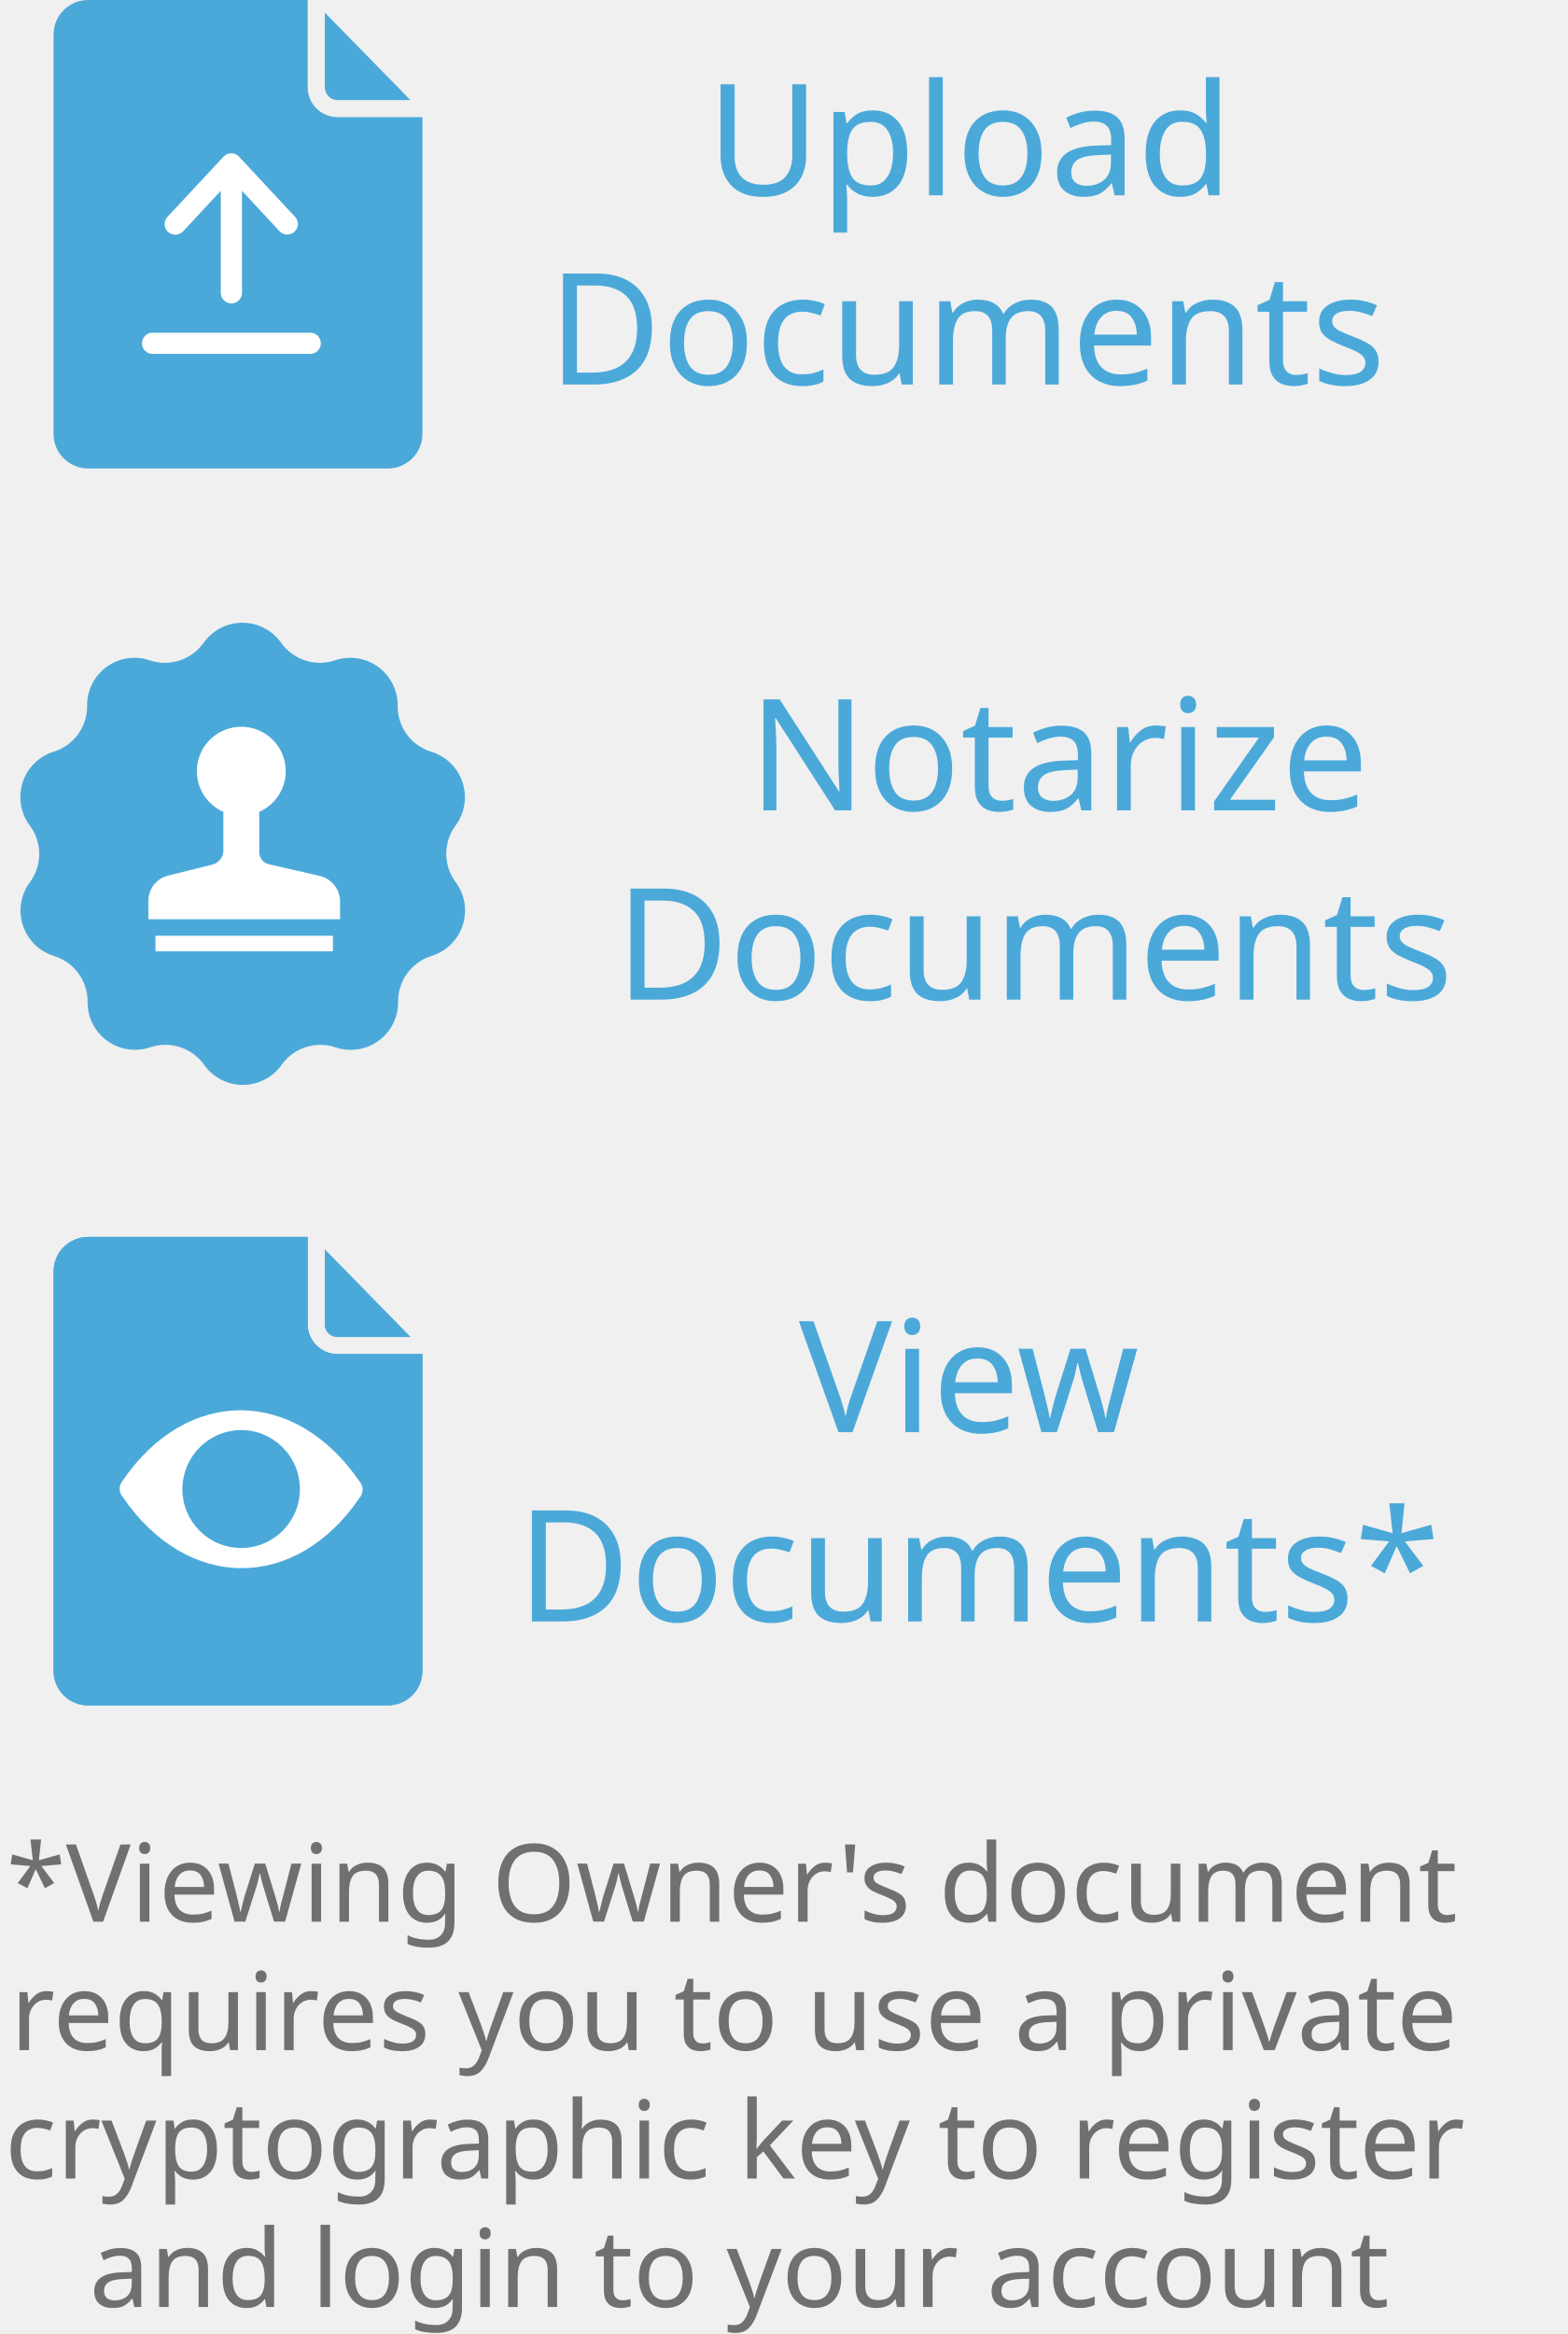
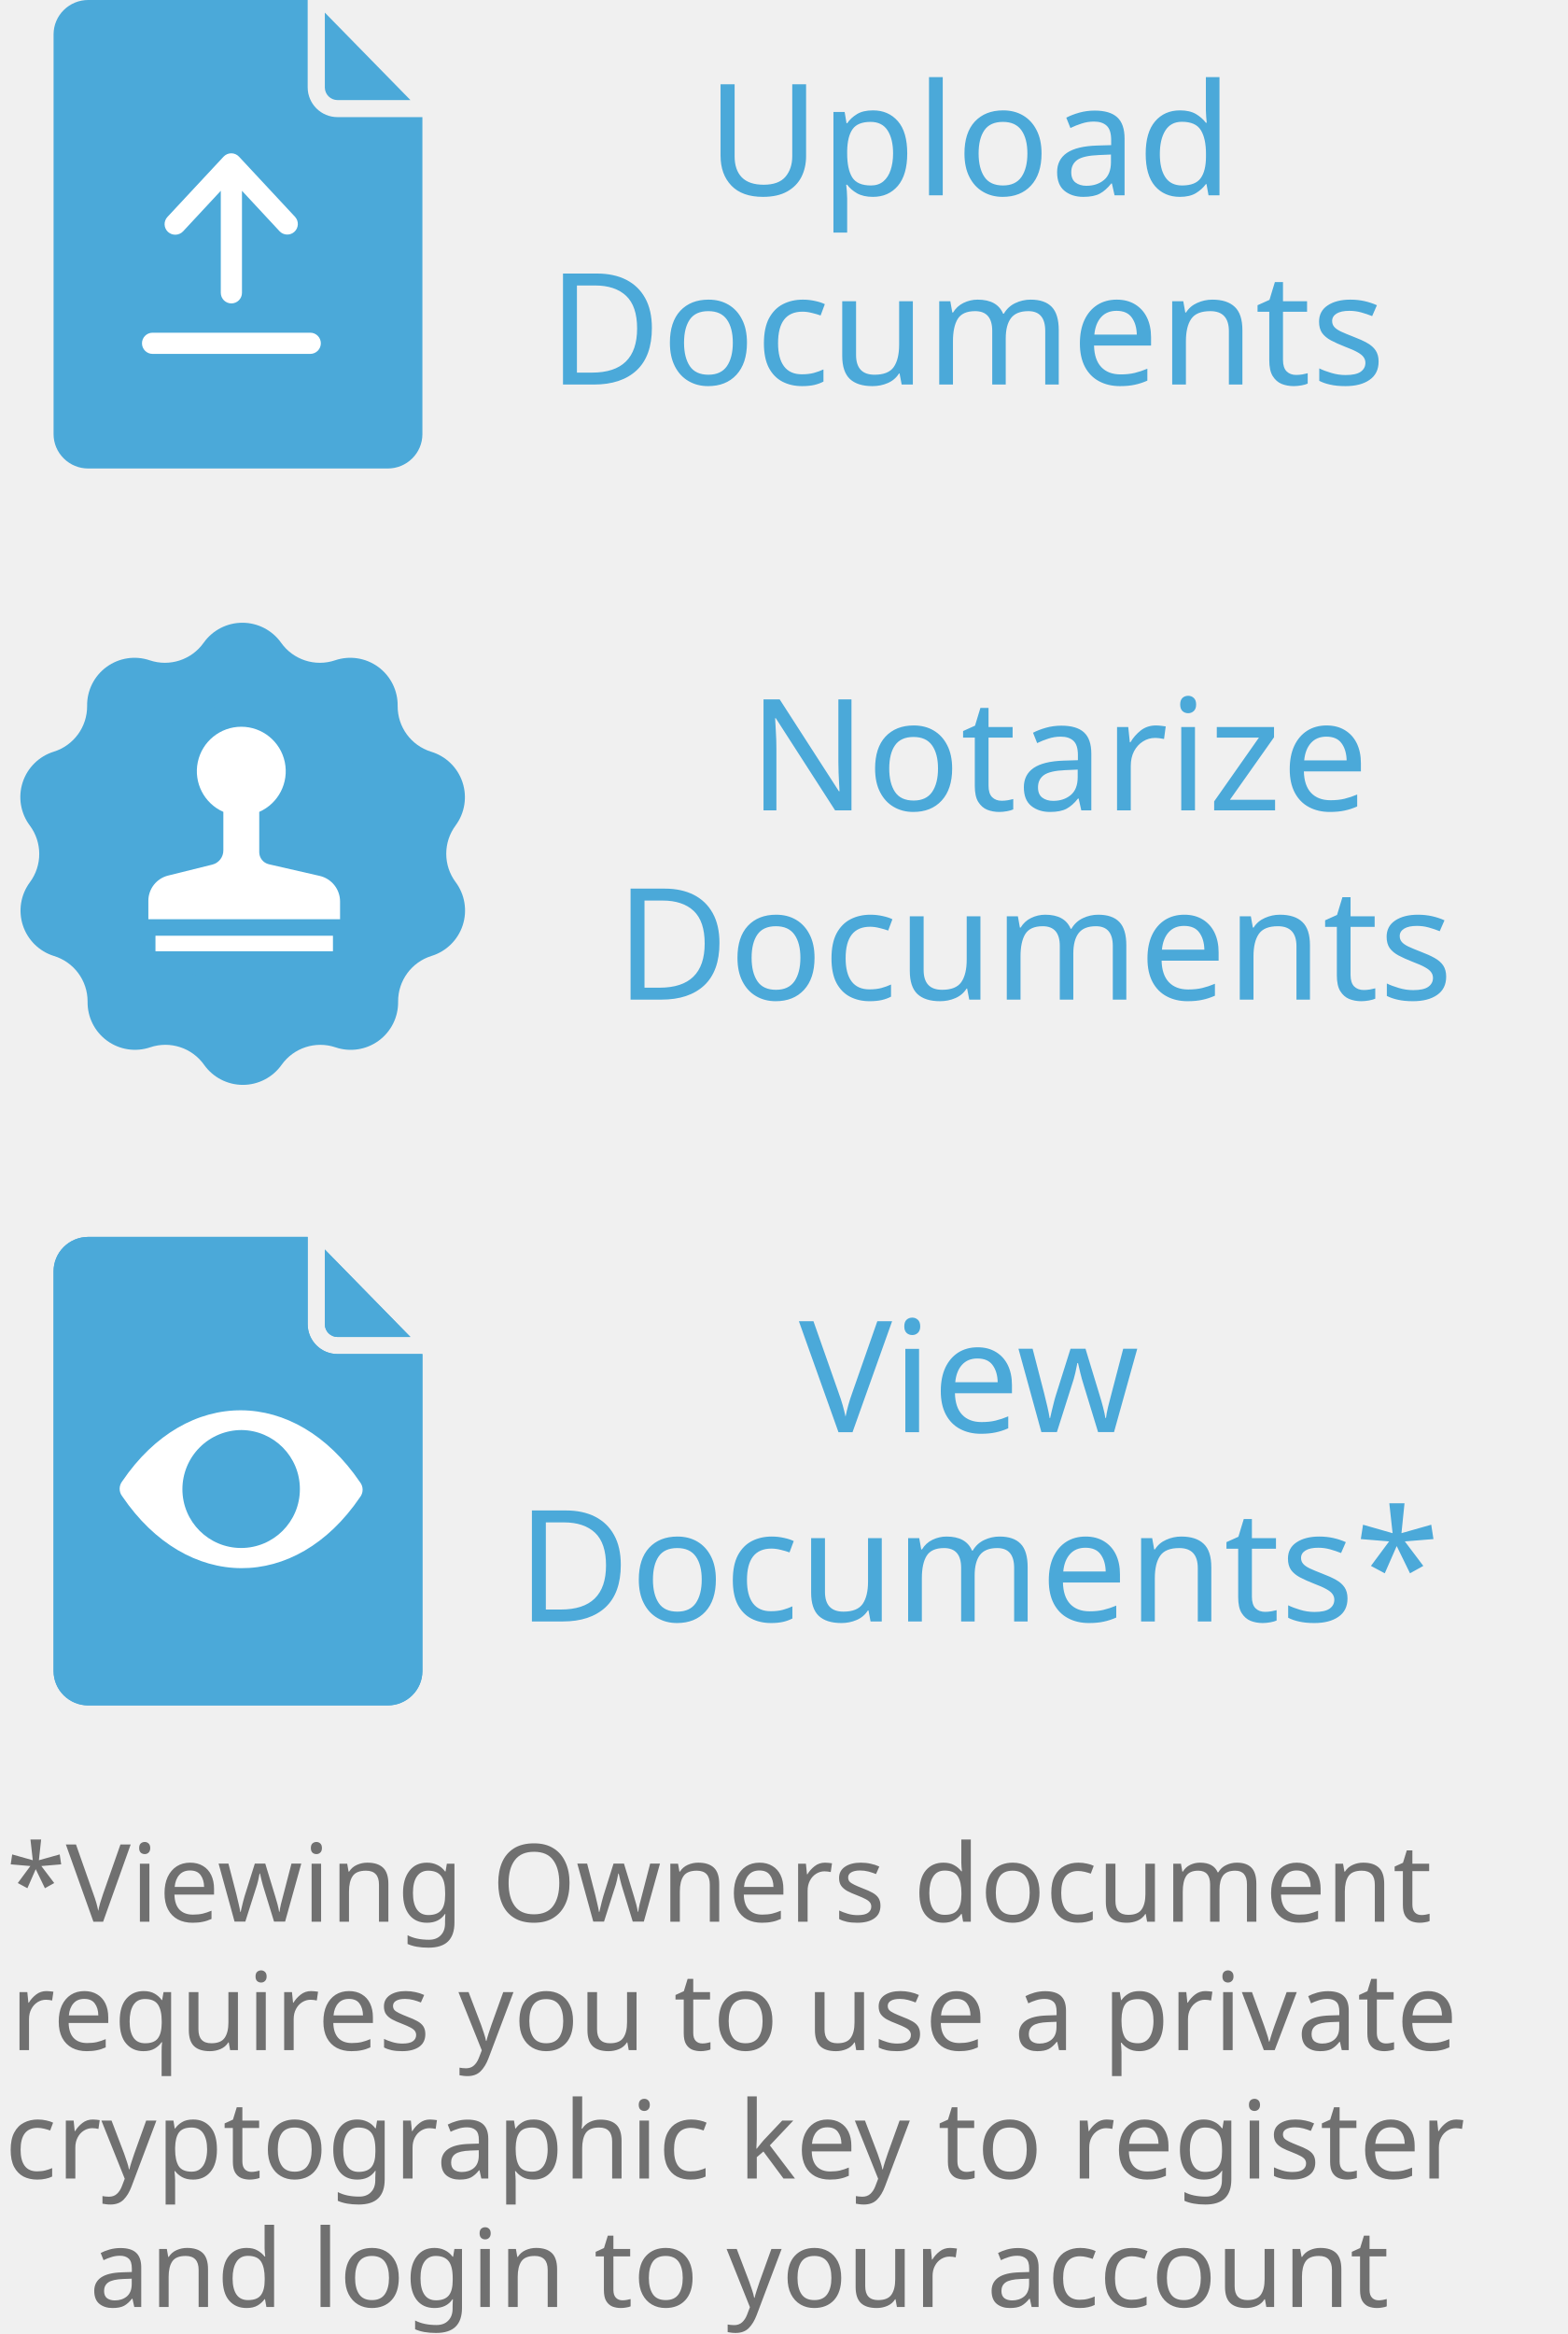
<svg xmlns="http://www.w3.org/2000/svg" width="232" height="345.313" viewBox="0 0 232 345.313">
  <g id="Group_2537" data-name="Group 2537" transform="translate(-68 -128.687)">
    <g id="Group_2314" data-name="Group 2314" transform="translate(0 -65)">
      <g id="Group_2315" data-name="Group 2315" transform="translate(-86 -557.28)">
        <text id="Notarize_Documents" data-name="Notarize Documents" transform="translate(313.818 870.86)" fill="#4ba9d9" font-size="23" font-family="Montserrat-Medium, Montserrat" font-weight="500">
          <tspan x="-49.059" y="0">Notarize</tspan>
          <tspan x="-68.735" y="28">Documents</tspan>
        </text>
      </g>
      <g id="Group_2325" data-name="Group 2325" transform="translate(16677.672 9514.428)">
        <path id="noun_Stamp_831862" d="M114.76,43.509a7.028,7.028,0,0,0,0,8.394,7.028,7.028,0,0,1-3.582,10.921,7.028,7.028,0,0,0-4.933,6.758,7.015,7.015,0,0,1-9.272,6.758A7.028,7.028,0,0,0,89,78.936a7.028,7.028,0,0,1-11.462,0,7.028,7.028,0,0,0-7.975-2.6,7.015,7.015,0,0,1-9.272-6.758,7.029,7.029,0,0,0-5-6.758A7.029,7.029,0,0,1,51.746,51.93a7.029,7.029,0,0,0,0-8.394A7.029,7.029,0,0,1,55.288,32.6a7.029,7.029,0,0,0,4.933-6.758,7.015,7.015,0,0,1,9.272-6.758,7.029,7.029,0,0,0,7.975-2.6,7.029,7.029,0,0,1,11.462,0,7.029,7.029,0,0,0,7.975,2.6,7.015,7.015,0,0,1,9.272,6.758A7.028,7.028,0,0,0,111.11,32.6a7.029,7.029,0,0,1,3.649,10.908Zm-21.18-3.8a4.136,4.136,0,0,0-5.853,0L80.536,46.9,78.82,45.185a4.138,4.138,0,1,0-5.853,5.853l1.717,1.717,2.933,2.933a4.15,4.15,0,0,0,5.853,0l2.906-2.933,7.191-7.191a4.136,4.136,0,0,0,.014-5.853Z" transform="translate(-16657 -9242.131)" fill="#4ba9d9" />
        <circle id="Ellipse_675" data-name="Ellipse 675" cx="20.5" cy="20.5" r="20.5" transform="translate(-16594.672 -9216.428)" fill="#4ba9d9" />
        <g id="noun_Stamp_1471848_1_" data-name="noun_Stamp_1471848 (1)" transform="translate(-16587.717 -9213.25)">
          <path id="Path_1829" data-name="Path 1829" d="M36.61,33.768V27.835a6.578,6.578,0,1,0-5.311,0v5.693a2.155,2.155,0,0,1-1.627,2.105L23.118,37.26A3.852,3.852,0,0,0,20.2,41.04v2.679H48.571V41.088a3.885,3.885,0,0,0-3.014-3.78l-7.511-1.722A1.844,1.844,0,0,1,36.61,33.768Z" transform="translate(-20.2 -15.209)" fill="#fff" />
          <rect id="Rectangle_1282" data-name="Rectangle 1282" width="26.266" height="2.296" transform="translate(1.053 30.95)" fill="#fff" />
        </g>
      </g>
    </g>
    <g id="Group_2324" data-name="Group 2324" transform="translate(0 -78)">
      <g id="Group_2309" data-name="Group 2309" transform="translate(-96 -635.28)">
        <text id="Upload_Documents" data-name="Upload Documents" transform="translate(313.818 870.86)" fill="#4ba9d9" font-size="23" font-family="Montserrat-Medium, Montserrat" font-weight="500">
          <tspan x="-45.241" y="0">Upload </tspan>
          <tspan x="-68.735" y="28">Documents</tspan>
        </text>
      </g>
      <g id="Group_2323" data-name="Group 2323" transform="translate(0 18)">
        <g id="Group_2318" data-name="Group 2318" transform="translate(75.928 188.687)">
          <path id="Subtraction_21" data-name="Subtraction 21" d="M49.47,69.313H5.114a5.121,5.121,0,0,1-3.606-1.486A5.043,5.043,0,0,1,0,64.254V5.059A5.043,5.043,0,0,1,1.509,1.486,5.119,5.119,0,0,1,5.114,0H37.606V12.939a4.412,4.412,0,0,0,4.429,4.39H54.584V64.254a5.044,5.044,0,0,1-1.509,3.573A5.12,5.12,0,0,1,49.47,69.313Zm3.346-54.506H42.03a1.878,1.878,0,0,1-1.886-1.869V1.866l12.67,12.941Z" transform="translate(0 0)" fill="#4ba9d9" />
        </g>
        <g id="Group_2322" data-name="Group 2322">
          <path id="Path_1835" data-name="Path 1835" d="M113.917,401.934H90.589a1.417,1.417,0,0,0,0,2.835h23.342a1.417,1.417,0,1,0-.014-2.835Zm0,0" transform="translate(-0.01 -163.873)" fill="#fff" stroke="#fff" stroke-width="0.3" />
          <path id="Path_1836" data-name="Path 1836" d="M120.859,181.592l5.839-6.279V190.79a1.417,1.417,0,0,0,2.835,0V175.314l5.839,6.279a1.414,1.414,0,0,0,2.069-1.927l-8.305-8.914a1.407,1.407,0,0,0-2.069,0l-8.305,8.914a1.412,1.412,0,0,0,.071,2A1.446,1.446,0,0,0,120.859,181.592Zm0,0" transform="translate(-25.873 41.219)" fill="#fff" stroke="#fff" stroke-width="0.3" />
        </g>
      </g>
    </g>
    <g id="Group_2498" data-name="Group 2498" transform="translate(0 105)">
      <g id="Group_2309-2" data-name="Group 2309" transform="translate(-96 -635.28)">
        <text id="View_Documents_" data-name="View Documents*" transform="translate(313.818 870.86)" fill="#4ba9d9" font-size="23" font-family="Montserrat-Medium, Montserrat" font-weight="500">
          <tspan x="-31.59" y="0">View </tspan>
          <tspan x="-73.335" y="28">Documents*</tspan>
        </text>
      </g>
      <g id="Group_2323-2" data-name="Group 2323" transform="translate(0 18)">
        <g id="Group_2318-2" data-name="Group 2318" transform="translate(75.928 188.687)">
          <path id="Subtraction_21-2" data-name="Subtraction 21" d="M49.47,69.313H5.114a5.121,5.121,0,0,1-3.606-1.486A5.043,5.043,0,0,1,0,64.254V5.059A5.043,5.043,0,0,1,1.509,1.486,5.119,5.119,0,0,1,5.114,0H37.606V12.939a4.412,4.412,0,0,0,4.429,4.39H54.584V64.254a5.044,5.044,0,0,1-1.509,3.573A5.12,5.12,0,0,1,49.47,69.313Zm3.346-54.506H42.03a1.878,1.878,0,0,1-1.886-1.869V1.866l12.67,12.941Z" transform="translate(0 0)" fill="#4ba9d9" />
        </g>
        <g id="noun_Eye_2501659" transform="translate(85.703 214.342)">
          <path id="Path_1917" data-name="Path 1917" d="M.4,10.482C9.953-3.585,26.01-3.452,35.565,10.615a1.8,1.8,0,0,1,0,2.256C26.01,26.937,9.953,26.8.4,12.738A1.8,1.8,0,0,1,.4,10.482Zm17.65-7.564a8.723,8.723,0,0,1,8.626,8.758,8.692,8.692,0,0,1-17.384,0A8.75,8.75,0,0,1,18.048,2.918Z" transform="translate(0 0)" fill="#fff" fill-rule="evenodd" />
        </g>
      </g>
      <g id="Group_2511" data-name="Group 2511" transform="translate(0 18)">
        <g id="Group_2318-3" data-name="Group 2318" transform="translate(75.928 188.687)">
          <path id="Subtraction_21-3" data-name="Subtraction 21" d="M49.47,69.313H5.114a5.121,5.121,0,0,1-3.606-1.486A5.043,5.043,0,0,1,0,64.254V5.059A5.043,5.043,0,0,1,1.509,1.486,5.119,5.119,0,0,1,5.114,0H37.606V12.939a4.412,4.412,0,0,0,4.429,4.39H54.584V64.254a5.044,5.044,0,0,1-1.509,3.573A5.12,5.12,0,0,1,49.47,69.313Zm3.346-54.506H42.03a1.878,1.878,0,0,1-1.886-1.869V1.866l12.67,12.941Z" transform="translate(0 0)" fill="#4ba9d9" />
        </g>
        <g id="noun_Eye_2501659-2" data-name="noun_Eye_2501659" transform="translate(85.703 214.342)">
          <path id="Path_1917-2" data-name="Path 1917" d="M.4,10.482C9.953-3.585,26.01-3.452,35.565,10.615a1.8,1.8,0,0,1,0,2.256C26.01,26.937,9.953,26.8.4,12.738A1.8,1.8,0,0,1,.4,10.482Zm17.65-7.564a8.723,8.723,0,0,1,8.626,8.758,8.692,8.692,0,0,1-17.384,0A8.75,8.75,0,0,1,18.048,2.918Z" transform="translate(0 0)" fill="#fff" fill-rule="evenodd" />
        </g>
      </g>
    </g>
    <text id="_Viewing_Owner_s_document_requires_you_to_use_a_private_cryptographic_key_to_register_and_login_to_your_account" data-name="*Viewing Owner's document requires you to use a private cryptographic key to register and login to your account" transform="translate(184 413)" fill="#707070" font-size="16" font-family="Montserrat-Regular, Montserrat">
-       <tspan x="-115.072" y="0">*Viewing Owner's document</tspan>
+       <tspan x="-115.072" y="0">*Viewing Owners document</tspan>
      <tspan x="-114.472" y="19">requires you to use a private </tspan>
      <tspan x="-115.296" y="38">cryptographic key to register</tspan>
      <tspan x="-102.784" y="57">and login to your account</tspan>
    </text>
  </g>
</svg>
